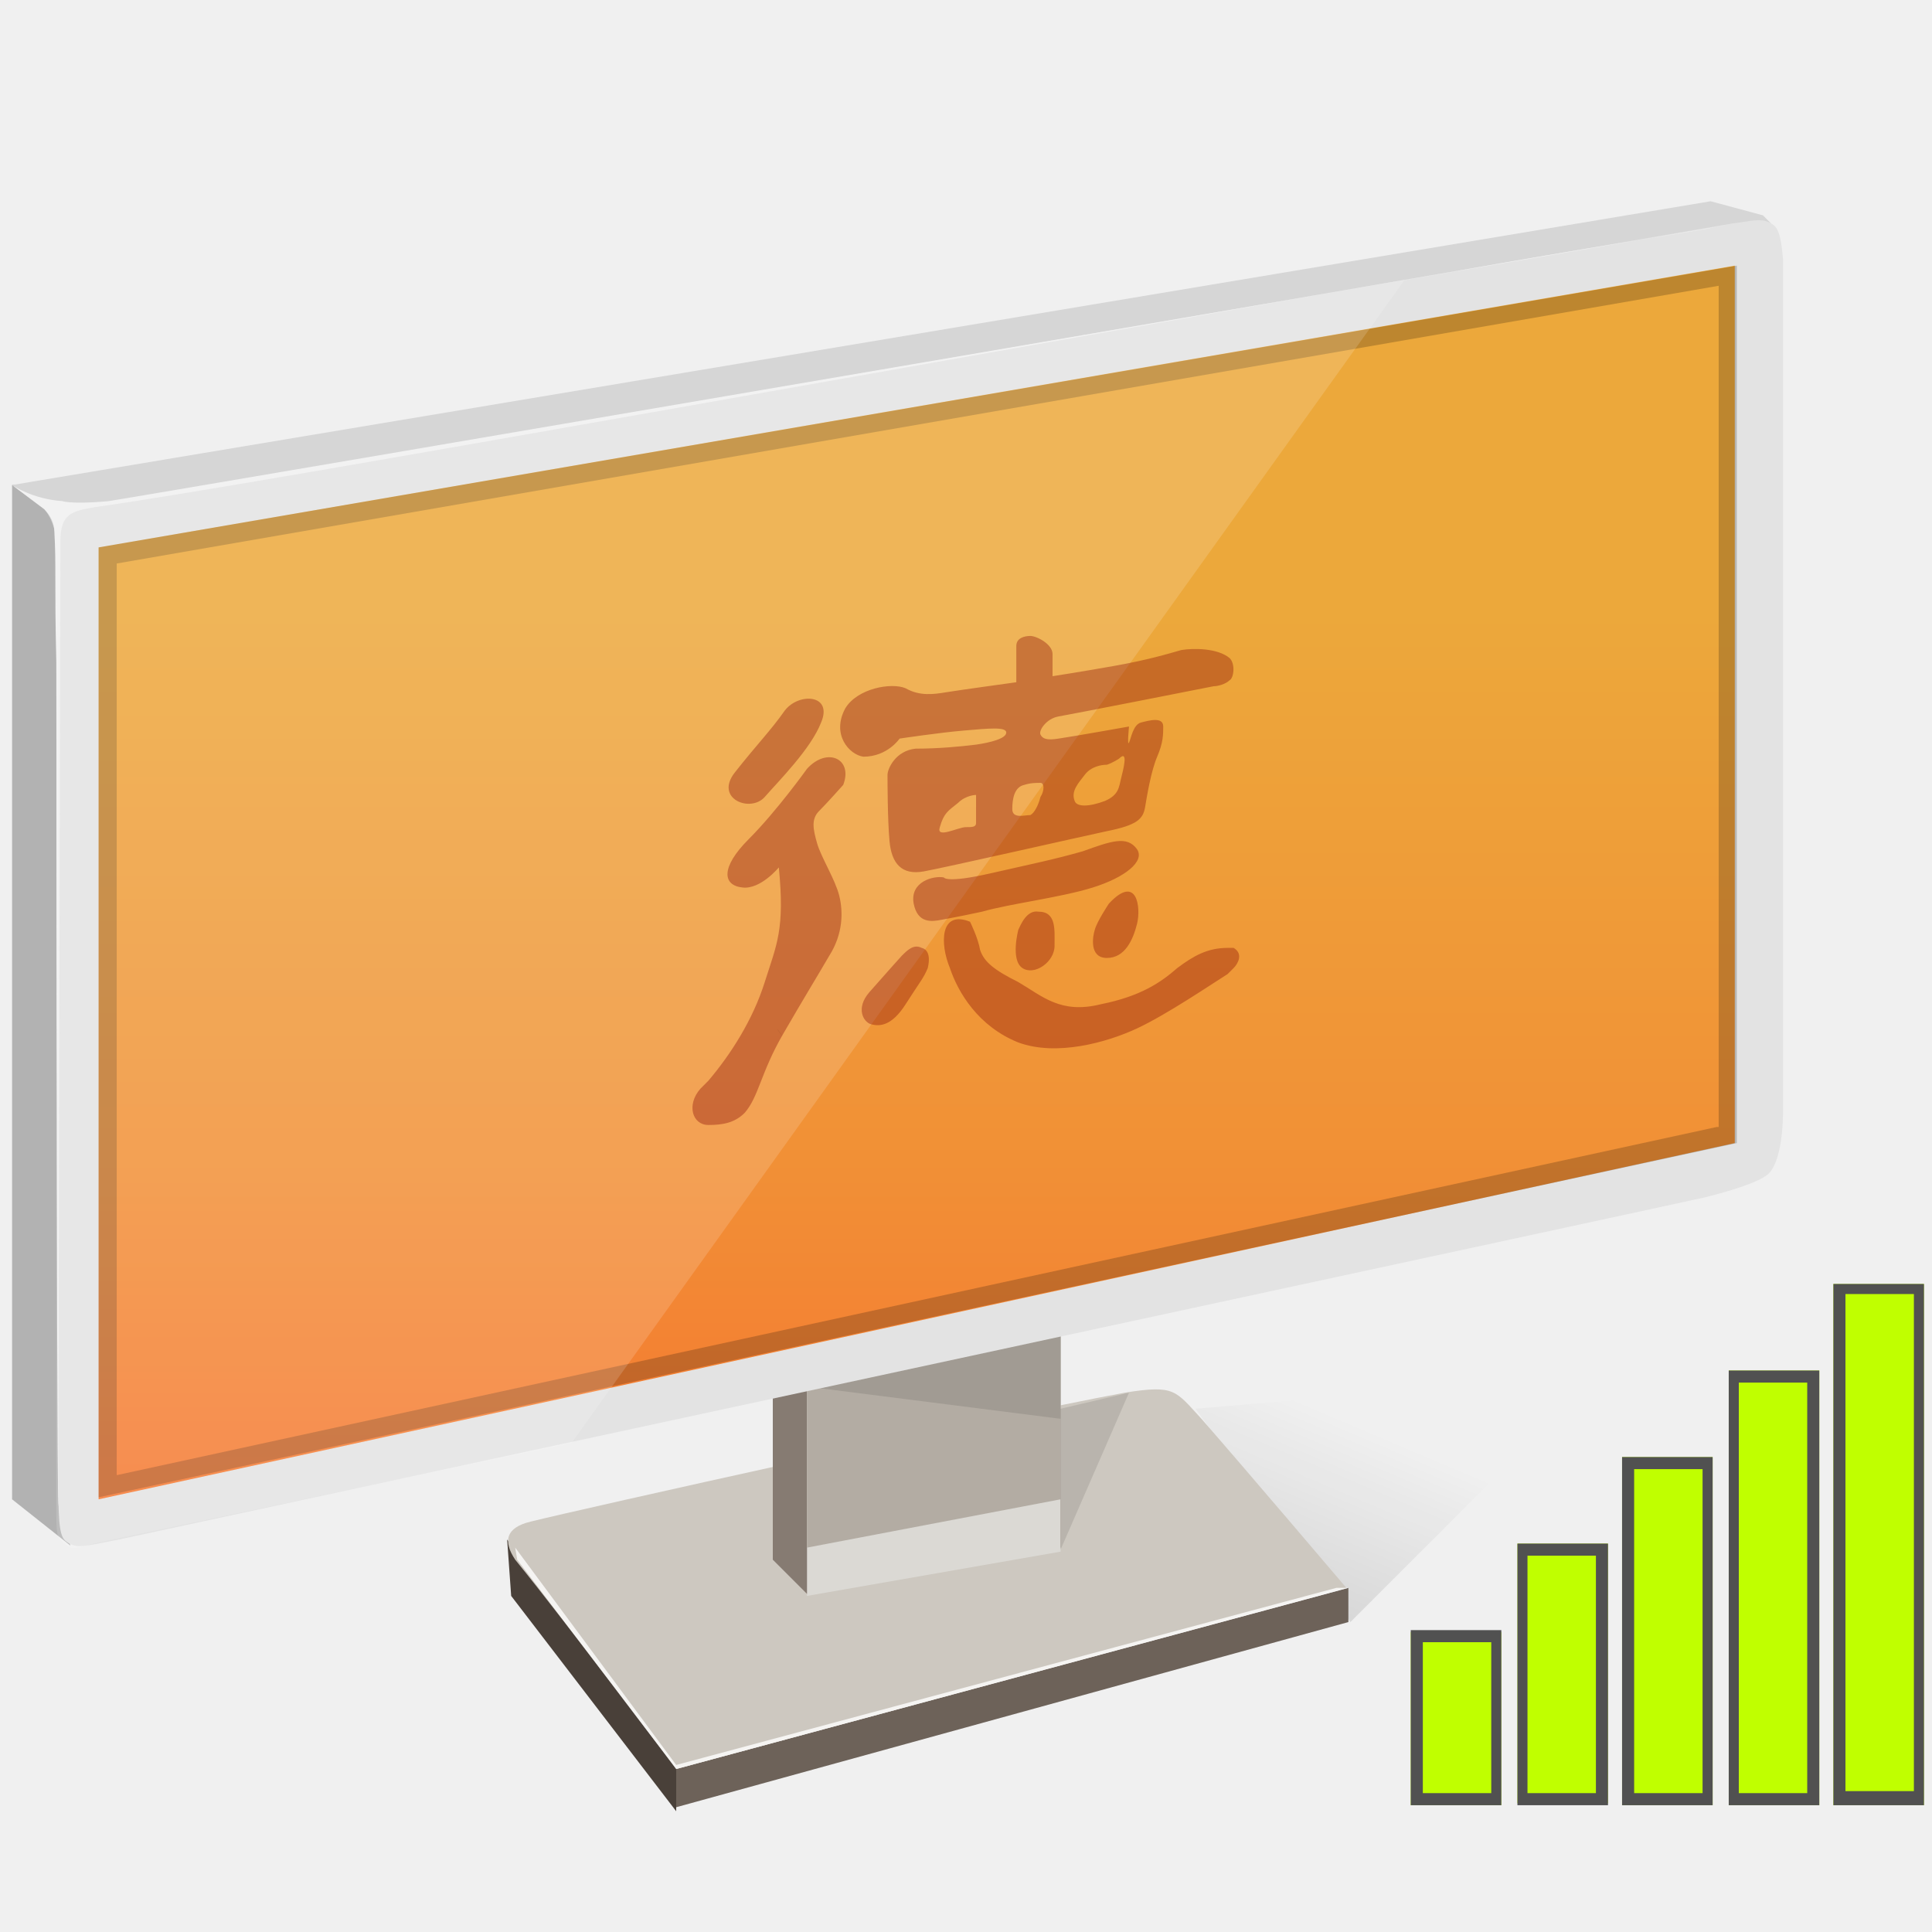
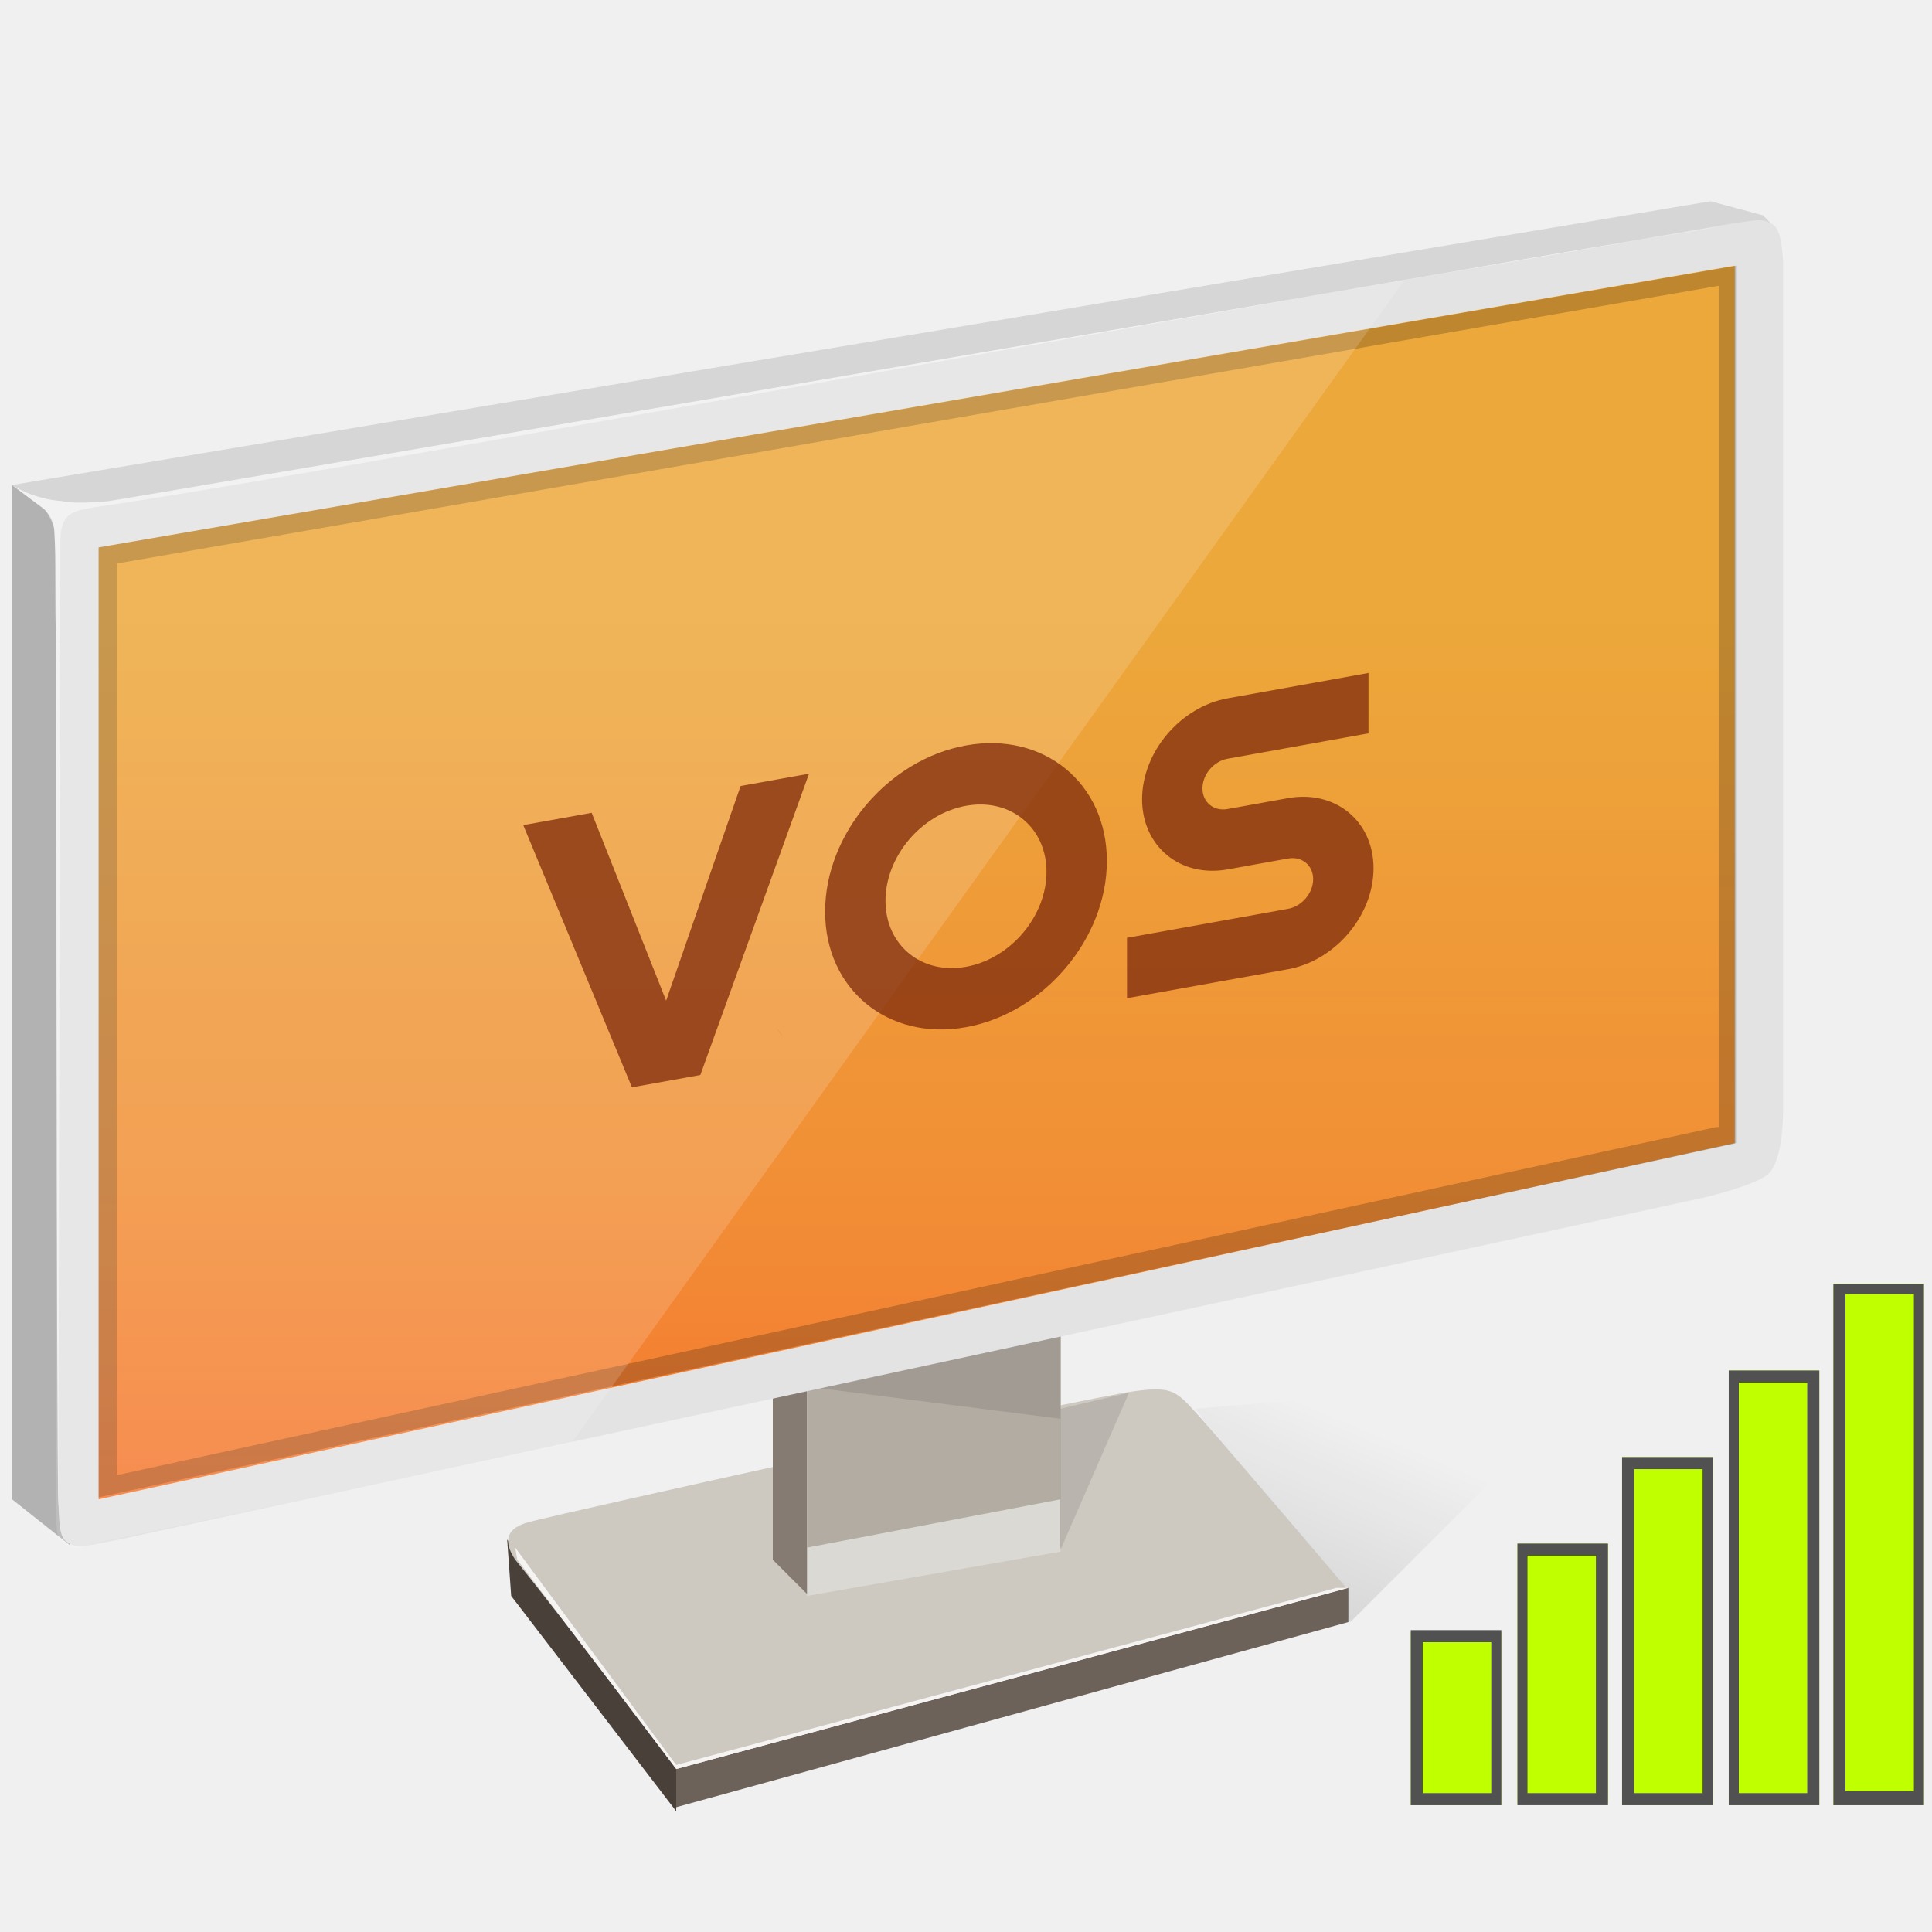
<svg xmlns="http://www.w3.org/2000/svg" version="1.1" id="图层_1" x="0px" y="0px" viewBox="0 0 96 96" style="enable-background:new 0 0 96 96;" xml:space="preserve">
  <style type="text/css">
	.st0{fill-rule:evenodd;clip-rule:evenodd;fill:url(#阴影_11_);}
	.st1{fill-rule:evenodd;clip-rule:evenodd;fill:#6D6259;}
	.st2{fill-rule:evenodd;clip-rule:evenodd;fill:#CDC8C0;}
	.st3{opacity:0.8;}
	.st4{fill-rule:evenodd;clip-rule:evenodd;fill:#FFFFFF;}
	.st5{opacity:0.1;fill-rule:evenodd;clip-rule:evenodd;}
	.st6{fill-rule:evenodd;clip-rule:evenodd;fill:#B3ACA3;}
	.st7{fill-rule:evenodd;clip-rule:evenodd;fill:#DBD9D4;}
	.st8{fill-rule:evenodd;clip-rule:evenodd;fill:url(#SVGID_1_);}
	.st9{opacity:0.2;fill-rule:evenodd;clip-rule:evenodd;}
	.st10{fill-rule:evenodd;clip-rule:evenodd;fill:#FFFFFF;fill-opacity:0.15;}
	.st11{opacity:0.35;}
	.st12{fill:#810000;}
	.st13{opacity:1.000000e-02;}
	.st14{fill:none;stroke:#231815;}
	.st15{opacity:0.1;}
	.st16{fill:#231815;}
	.st17{filter:url(#Adobe_OpacityMaskFilter);}
	.st18{opacity:0.3;mask:url(#SVGID_2_);}
	.st19{fill:none;stroke:#000000;}
	.st20{fill:#E6E4E6;}
	.st21{fill:#7A695C;}
	.st22{opacity:0.12;fill-rule:evenodd;clip-rule:evenodd;}
	.st23{opacity:0.15;fill-rule:evenodd;clip-rule:evenodd;fill:#FFFFFF;}
	.st24{fill:#6BA93E;}
	.st25{opacity:0.12;fill:#FFFFFF;}
	.st26{fill-rule:evenodd;clip-rule:evenodd;fill:url(#阴影_15_);}
	.st27{fill-rule:evenodd;clip-rule:evenodd;fill:url(#SVGID_3_);}
	.st28{filter:url(#Adobe_OpacityMaskFilter_1_);}
	.st29{opacity:0.3;mask:url(#SVGID_4_);}
	.st30{fill:url(#SVGID_5_);fill-opacity:0.85;}
	.st31{fill-rule:evenodd;clip-rule:evenodd;fill:url(#阴影_16_);}
	.st32{fill-rule:evenodd;clip-rule:evenodd;fill:#494039;}
	.st33{opacity:0.8;fill-rule:evenodd;clip-rule:evenodd;fill:#FFFFFF;}
	.st34{fill-rule:evenodd;clip-rule:evenodd;fill:#867B72;}
	.st35{fill-rule:evenodd;clip-rule:evenodd;fill:#B2B2B2;}
	.st36{fill-rule:evenodd;clip-rule:evenodd;fill:#D6D6D6;}
	.st37{fill-rule:evenodd;clip-rule:evenodd;fill:#E3E3E3;}
	.st38{fill-rule:evenodd;clip-rule:evenodd;fill:url(#SVGID_6_);}
	.st39{fill-rule:evenodd;clip-rule:evenodd;fill:#F2F2F2;}
	.st40{fill:#C0FF00;}
	.st41{fill:#515151;}
	.st42{fill:url(#SVGID_7_);fill-opacity:0.85;}
	.st43{fill-rule:evenodd;clip-rule:evenodd;fill:url(#SVGID_8_);}
	.st44{fill-rule:evenodd;clip-rule:evenodd;fill:#8C8C8C;}
	.st45{fill:#595959;}
	.st46{fill:#333333;}
	.st47{fill:#CCCCCC;}
	.st48{fill-rule:evenodd;clip-rule:evenodd;fill:#A6A6A6;}
	.st49{fill-rule:evenodd;clip-rule:evenodd;fill:url(#SVGID_9_);}
	.st50{fill-rule:evenodd;clip-rule:evenodd;fill:#7EFF00;}
	.st51{opacity:0.1;fill:#FFFFFF;}
	.st52{opacity:0.4;fill-rule:evenodd;clip-rule:evenodd;fill:#FFFFFF;}
	.st53{fill-rule:evenodd;clip-rule:evenodd;fill:none;stroke:#727272;stroke-width:0.25;stroke-miterlimit:10;}
	.st54{fill-rule:evenodd;clip-rule:evenodd;fill:url(#SVGID_10_);}
	.st55{fill-rule:evenodd;clip-rule:evenodd;fill:url(#SVGID_11_);}
	.st56{fill-rule:evenodd;clip-rule:evenodd;fill:#F0F0F0;}
	.st57{fill-rule:evenodd;clip-rule:evenodd;fill:#CBCBCB;}
	.st58{fill-rule:evenodd;clip-rule:evenodd;fill:#E6E4E6;}
	.st59{fill-rule:evenodd;clip-rule:evenodd;fill:#B9B9B9;}
	.st60{fill-rule:evenodd;clip-rule:evenodd;fill:#D3D3D3;}
	.st61{fill-rule:evenodd;clip-rule:evenodd;fill:#E3E5E5;}
	.st62{fill-rule:evenodd;clip-rule:evenodd;fill:#757575;}
	.st63{fill-rule:evenodd;clip-rule:evenodd;fill:#E1E1E1;}
	.st64{opacity:0.15;}
	.st65{fill:#666666;}
	.st66{fill:#808080;}
	.st67{fill:#F6F6F6;}
	.st68{fill-rule:evenodd;clip-rule:evenodd;fill:none;}
	.st69{fill-rule:evenodd;clip-rule:evenodd;fill:#D1D1D1;}
	.st70{fill-rule:evenodd;clip-rule:evenodd;fill:#CCCDCF;}
	.st71{opacity:0.25;fill-rule:evenodd;clip-rule:evenodd;}
	.st72{opacity:0.6;fill-rule:evenodd;clip-rule:evenodd;fill:#818181;}
	.st73{fill:url(#SVGID_12_);}
	.st74{fill-rule:evenodd;clip-rule:evenodd;fill:#DFD7D4;}
	.st75{fill-rule:evenodd;clip-rule:evenodd;fill:#ABABAB;}
	.st76{fill-rule:evenodd;clip-rule:evenodd;fill:#ECECEC;}
	.st77{fill-rule:evenodd;clip-rule:evenodd;fill:#A5A5A5;}
	.st78{fill-rule:evenodd;clip-rule:evenodd;fill:#BBBBBB;}
	.st79{fill-rule:evenodd;clip-rule:evenodd;fill:#CFCFCF;}
	.st80{fill-rule:evenodd;clip-rule:evenodd;fill:#C0C0C0;}
	.st81{fill-rule:evenodd;clip-rule:evenodd;fill:#E8E7E7;}
	.st82{fill-rule:evenodd;clip-rule:evenodd;fill:#C9C9C9;}
	.st83{fill-rule:evenodd;clip-rule:evenodd;fill:#DBDBDB;}
	.st84{fill-rule:evenodd;clip-rule:evenodd;fill:#848484;}
	.st85{fill-rule:evenodd;clip-rule:evenodd;fill:#BDBDBD;}
	.st86{fill-rule:evenodd;clip-rule:evenodd;fill:#DFDFDF;}
	.st87{fill-rule:evenodd;clip-rule:evenodd;fill:#F4F3F3;}
	.st88{fill-rule:evenodd;clip-rule:evenodd;fill:#C5C5C5;}
	.st89{fill-rule:evenodd;clip-rule:evenodd;fill:#CDCDCD;}
	.st90{fill-rule:evenodd;clip-rule:evenodd;fill:#B8B8B8;}
	.st91{fill-rule:evenodd;clip-rule:evenodd;fill:#E5E5E5;}
	.st92{fill-rule:evenodd;clip-rule:evenodd;fill:#DDDDDD;}
	.st93{fill-rule:evenodd;clip-rule:evenodd;fill:#9B9B9B;}
	.st94{fill-rule:evenodd;clip-rule:evenodd;fill:#BCBCBC;}
	.st95{fill-rule:evenodd;clip-rule:evenodd;fill:#BFBFBF;}
	.st96{fill-rule:evenodd;clip-rule:evenodd;fill:#DEDEDE;}
	.st97{fill-rule:evenodd;clip-rule:evenodd;fill:#EAEAEA;}
	.st98{fill-rule:evenodd;clip-rule:evenodd;fill:#F5F5F5;}
	.st99{fill-rule:evenodd;clip-rule:evenodd;fill:#B3B3B3;}
	.st100{fill-rule:evenodd;clip-rule:evenodd;fill:#D2D2D2;}
	.st101{fill-rule:evenodd;clip-rule:evenodd;fill:#E2E2E2;}
	.st102{fill-rule:evenodd;clip-rule:evenodd;fill:#898989;}
	.st103{fill-rule:evenodd;clip-rule:evenodd;fill:#D8D8D8;}
	.st104{fill-rule:evenodd;clip-rule:evenodd;fill:#E7E7E7;}
	.st105{fill-rule:evenodd;clip-rule:evenodd;fill:#BABABA;}
	.st106{fill-rule:evenodd;clip-rule:evenodd;fill:#CECECE;}
	.st107{fill-rule:evenodd;clip-rule:evenodd;fill:#EEEEEE;}
	.st108{fill-rule:evenodd;clip-rule:evenodd;fill:#C3C3C3;}
	.st109{fill-rule:evenodd;clip-rule:evenodd;fill:#C2C2C2;}
	.st110{opacity:0.62;fill-rule:evenodd;clip-rule:evenodd;fill:#C1C1C1;}
	.st111{opacity:0.2;fill-rule:evenodd;clip-rule:evenodd;fill:#FFFFFF;}
	.st112{fill-rule:evenodd;clip-rule:evenodd;fill:#979797;}
	.st113{fill-rule:evenodd;clip-rule:evenodd;fill:#D6543A;}
	.st114{fill-rule:evenodd;clip-rule:evenodd;fill:#FF7F66;}
	.st115{fill:url(#SVGID_13_);}
	.st116{fill-rule:evenodd;clip-rule:evenodd;fill:url(#阴影_17_);}
	.st117{fill-rule:evenodd;clip-rule:evenodd;fill:#C59C49;}
	.st118{fill-rule:evenodd;clip-rule:evenodd;fill:#DBB15D;}
	.st119{fill-rule:evenodd;clip-rule:evenodd;fill:#F6F6F6;}
	.st120{fill-rule:evenodd;clip-rule:evenodd;fill:#EAC465;}
	.st121{fill-rule:evenodd;clip-rule:evenodd;fill:url(#外层身体_11_);}
	.st122{opacity:0.15;fill-rule:evenodd;clip-rule:evenodd;}
	.st123{opacity:0.25;fill:#FFFFFF;}
	.st124{fill-rule:evenodd;clip-rule:evenodd;fill:#BF8C43;}
	.st125{fill:#F2D48F;}
	.st126{opacity:0.12;fill-rule:evenodd;clip-rule:evenodd;fill:#FFFFFF;}
	.st127{fill-rule:evenodd;clip-rule:evenodd;fill:url(#阴影_19_);}
	.st128{fill-rule:evenodd;clip-rule:evenodd;fill:url(#外层身体_12_);}
	.st129{fill-rule:evenodd;clip-rule:evenodd;fill:url(#阴影_20_);}
	.st130{fill-rule:evenodd;clip-rule:evenodd;fill:#D6D3D0;enable-background:new    ;}
	.st131{fill-rule:evenodd;clip-rule:evenodd;fill:#BEB6B0;}
	.st132{fill-rule:evenodd;clip-rule:evenodd;fill:url(#SVGID_14_);}
	.st133{fill:#B85F25;}
	.st134{fill:#FF694B;}
	.st135{fill-rule:evenodd;clip-rule:evenodd;fill:url(#阴影_21_);}
	.st136{fill-rule:evenodd;clip-rule:evenodd;fill:url(#外层身体_13_);}
	.st137{fill:none;stroke:#F2D48F;stroke-width:0.2;stroke-miterlimit:10;}
	.st138{fill-rule:evenodd;clip-rule:evenodd;fill:url(#阴影_22_);}
	.st139{fill-rule:evenodd;clip-rule:evenodd;fill:url(#外层身体_14_);}
	.st140{fill-rule:evenodd;clip-rule:evenodd;fill:#BF8C43;stroke:#F2D48F;stroke-width:0.2;stroke-miterlimit:10;}
	.st141{fill-rule:evenodd;clip-rule:evenodd;fill:url(#阴影_23_);}
	.st142{fill-rule:evenodd;clip-rule:evenodd;fill:url(#外层身体_15_);}
	.st143{fill-rule:evenodd;clip-rule:evenodd;fill:url(#阴影_24_);}
	.st144{fill-rule:evenodd;clip-rule:evenodd;fill:url(#外层身体_16_);}
	.st145{fill-rule:evenodd;clip-rule:evenodd;fill:url(#阴影_25_);}
	.st146{fill-rule:evenodd;clip-rule:evenodd;fill:url(#外层身体_17_);}
	.st147{fill-rule:evenodd;clip-rule:evenodd;fill:url(#阴影_26_);}
	.st148{fill-rule:evenodd;clip-rule:evenodd;fill:url(#外层身体_18_);}
	.st149{fill:#BF8C43;}
	.st150{fill-rule:evenodd;clip-rule:evenodd;fill:url(#阴影_27_);}
	.st151{fill-rule:evenodd;clip-rule:evenodd;fill:url(#外层身体_19_);}
	.st152{fill-rule:evenodd;clip-rule:evenodd;fill:url(#阴影_28_);}
	.st153{fill-rule:evenodd;clip-rule:evenodd;fill:url(#外层身体_20_);}
	.st154{fill-rule:evenodd;clip-rule:evenodd;fill:url(#阴影_29_);}
	.st155{fill-rule:evenodd;clip-rule:evenodd;fill:url(#外层身体_21_);}
	.st156{fill:url(#SVGID_15_);}
	.st157{fill:url(#SVGID_16_);}
	.st158{fill:#EAE5E6;}
	.st159{fill:none;stroke:url(#SVGID_17_);stroke-width:0.783;stroke-miterlimit:10;}
	.st160{fill:url(#Hi_1_);}
	.st161{fill:#FFFFFF;}
	.st162{fill-rule:evenodd;clip-rule:evenodd;fill:url(#SVGID_18_);}
	.st163{fill:#7D7D7D;}
	.st164{fill:#505359;stroke:url(#SVGID_19_);stroke-width:0.75;stroke-miterlimit:10;}
	.st165{fill:#505359;stroke:url(#SVGID_20_);stroke-width:0.75;stroke-miterlimit:10;}
	.st166{fill-rule:evenodd;clip-rule:evenodd;fill:url(#SVGID_21_);}
	.st167{fill-rule:evenodd;clip-rule:evenodd;fill:url(#SVGID_22_);}
</style>
  <g id="网络链接_x5F_96px">
    <linearGradient id="阴影_11_" gradientUnits="userSpaceOnUse" x1="64.93" y1="79.682" x2="71.238" y2="64.821">
      <stop offset="0" style="stop-color:#000000;stop-opacity:0.1" />
      <stop offset="0.57" style="stop-color:#000000;stop-opacity:0" />
    </linearGradient>
    <path id="阴影_4_" class="st0" d="M67.1,80.6l12.3-12.3L59.4,70L67.1,80.6z" />
    <g id="底座_2_">
      <polygon class="st1" points="33.6,87.9 33.6,89.8 67,80.6 67,78.9 33.6,87.9   " />
      <polygon class="st32" points="33.6,87.7 25.2,76.5 25.4,79.3 33.6,90 33.6,87.7   " />
      <path class="st2" d="M33.6,87.9l33.3-9c0,0-5.1-6-7.2-8.4c-1.3-1.4-1.3-1.7-3.8-1.3c-6.5,1.2-27.1,5.8-29.5,6.4    c-1.3,0.3-1.4,1-0.8,1.9C28.2,80.7,33.6,87.9,33.6,87.9L33.6,87.9z" />
      <polygon class="st33" points="33.6,87.9 67,78.9 66.4,78.9 33.6,87.7 25.6,76.9 25.7,77.5 33.6,87.9   " />
    </g>
    <g id="支撑">
      <polygon class="st34" points="52.7,61.5 38.4,64.2 38.4,77.5 40.1,79.2 52.7,76.9 52.7,61.5   " />
      <polygon class="st7" points="52.7,61.5 40.1,64.2 40.1,79.3 52.7,77.1 52.7,61.5   " />
      <polygon class="st6" points="52.7,59.3 40.1,62.1 40.1,76.9 52.7,74.5 52.7,59.3   " />
      <polygon class="st5" points="52.7,66.3 40.1,68.9 52.7,70.5 52.7,66.3   " />
      <polygon class="st5" points="56.1,69.2 52.7,70 52.7,77 56.1,69.2   " />
    </g>
    <g id="屏幕_2_">
      <path class="st35" d="M2.8,25.7l-1.7-1.6H0.6v50.4l2.9,2.3c0,0-0.3-0.8-0.4-1.3c-0.1-0.2-0.2-0.6-0.2-0.9    C2.8,72.9,2.8,25.7,2.8,25.7L2.8,25.7z" />
      <path class="st36" d="M88,11.1l-0.4-0.4L85,10L0.6,24.1c0,0,1.2,0.9,1.6,1.2C2.8,26,2.8,27,2.8,27s0-1.3,1.1-1.5    C13.6,23.8,88,11.1,88,11.1L88,11.1z" />
      <path class="st37" d="M88,11.1c-0.5-0.3-1-0.1-1.9,0c-12.3,2.1-70.1,12.1-81.4,14c-1.2,0.2-1.5,0.5-1.6,0.7    c-0.1,0.2-0.2,0.3-0.2,1.4c0,7.5,0,37,0,46.7c0,2,0.1,2.5,0.4,2.7c0.5,0.4,1,0.2,2.6-0.1c13-2.8,77.5-16.7,78.8-17    c2-0.5,2.9-0.9,3.2-1.2c0.4-0.4,0.7-1.5,0.7-3.2c0-9.3,0-34.4,0-42.2C88.5,11.8,88.4,11.3,88,11.1L88,11.1z" />
      <linearGradient id="SVGID_1_" gradientUnits="userSpaceOnUse" x1="45.562" y1="74.467" x2="45.562" y2="13.155">
        <stop offset="0" style="stop-color:#F57831" />
        <stop offset="0.273" style="stop-color:#F19036" />
        <stop offset="0.718" style="stop-color:#ECA83B" />
      </linearGradient>
      <polygon class="st8" points="4.9,27.2 4.9,74.5 86.2,56.8 86.2,13.2   " />
      <path class="st9" d="M4.9,27.2v47.2l81.4-17.6V13.2L4.9,27.2z M85.3,56L5.8,73.3V28l79.6-13.8V56z" />
      <path class="st23" d="M3.1,25.8c0.3-0.4,0.8-0.5,2.5-0.8c12.9-2.3,64.2-11.1,64.2-11.1L28.4,71.7c0,0-17.1,3.6-23.3,4.9    c-1.4,0.3-1.4,0.5-1.9,0.1c-0.4-0.3-0.4-0.5-0.4-1.8c0-7.9,0-36.3,0-45.9C2.8,26.9,2.8,26.2,3.1,25.8z" />
      <path class="st39" d="M0.6,24.1c0,0,1.2,0.9,1.6,1.2c0.3,0.3,0.5,0.7,0.5,1.1c0.1,1.7,0,2.6,0.1,6.5c0,12.7,0.1,39.7,0.1,39.7    s0.1-45.2,0.1-45.7c0-1.4,0.6-1.5,1.7-1.7c7.4-1,47-8.2,67.5-11.7c6.7-1.2,11.4-1.9,12.4-2.1c0.1,0,1-0.2,1.1-0.2    c0,0-78.9,13.5-80.3,13.7C4.4,25,3.4,25,3.1,24.9C1.6,24.8,0.6,24.1,0.6,24.1L0.6,24.1" />
    </g>
    <path id="_x31_" class="st40" d="M70.1,89.7l0-8.6l4.5,0v8.6H70.1L70.1,89.7z M75.4,89.7V76.7h4.5v12.9H75.4L75.4,89.7z M80.6,89.7   V72.4h4.5v17.3H80.6L80.6,89.7z M85.9,89.7V68.1h4.5v21.6H85.9L85.9,89.7z M91.1,89.7V63.8h4.5v25.9H91.1L91.1,89.7z" />
    <path class="st41" d="M95.1,89.1V64.3h-3.4v24.7H95.1 M89.8,89.1V68.7h-3.4v20.4H89.8 M84.6,89.1V73h-3.4v16.1H84.6 M79.3,89.1   V77.3h-3.4v11.8H79.3 M74.1,89.1v-7.5h-3.4v7.5H74.1 M95.6,89.7h-4.5V63.8h4.5V89.7L95.6,89.7L95.6,89.7z M90.4,89.7h-4.5V68.1h4.5   V89.7L90.4,89.7L90.4,89.7z M85.1,89.7h-4.5V72.4h4.5V89.7L85.1,89.7L85.1,89.7z M79.9,89.7h-4.5V76.7h4.5V89.7L79.9,89.7   L79.9,89.7z M74.6,89.7h-4.5V81h4.5V89.7L74.6,89.7L74.6,89.7z" />
    <g id="shadow_1_">
      <linearGradient id="SVGID_2_" gradientUnits="userSpaceOnUse" x1="38.543" y1="51.134" x2="77.831" y2="90.422">
        <stop offset="0" style="stop-color:#000000;stop-opacity:0.15" />
        <stop offset="0.5" style="stop-color:#000000;stop-opacity:0" />
      </linearGradient>
      <path style="fill:url(#SVGID_2_);fill-opacity:0.85;" d="M38.9,51.5l-0.3-0.4C38.6,51.1,38.7,51.3,38.9,51.5z" />
    </g>
-     <g class="st11">
-       <g>
-         <path class="st12" d="M44.7,36.7c0,0,2-0.3,3.2-0.4c1.2-0.1,2.1-0.2,2.1,0.1c0,0.3-0.8,0.5-1.5,0.6c-0.8,0.1-1.9,0.2-3,0.2     c-1,0.1-1.4,1-1.4,1.3c0,0.3,0,2.2,0.1,3.3c0.1,1.1,0.6,1.7,1.7,1.5c1.1-0.2,7.7-1.7,9.1-2c1.5-0.3,1.8-0.6,1.9-1.2     c0.1-0.6,0.3-1.8,0.6-2.5c0.3-0.7,0.3-1.1,0.3-1.5c0-0.5-0.7-0.3-1.1-0.2c-0.4,0.1-0.5,0.8-0.6,1c-0.1,0.2,0-0.8,0-0.8     s-2.8,0.5-3.5,0.6c-0.6,0.1-0.8,0-0.9-0.2c-0.1-0.2,0.3-0.8,0.9-0.9c0.6-0.1,7.2-1.4,7.7-1.5c0.2,0,0.6-0.1,0.8-0.3     c0.2-0.1,0.3-0.8,0-1.1c-0.6-0.5-1.8-0.5-2.4-0.4c-0.7,0.2-1.7,0.5-3.4,0.8c-1.7,0.3-3,0.5-3,0.5s0-0.6,0-1.1     c0-0.5-0.8-0.9-1.1-0.9c-0.3,0-0.7,0.1-0.7,0.5c0,0.4,0,1.8,0,1.8s-2.9,0.4-3.5,0.5c-0.6,0.1-1.3,0.2-2-0.2c-0.7-0.3-2.4,0-3,1     c-0.7,1.3,0.2,2.3,0.9,2.4C44.1,37.6,44.7,36.7,44.7,36.7z M48.5,40.9c0,0.2-0.2,0.2-0.5,0.2c-0.4,0-1.5,0.6-1.3,0     c0.2-0.7,0.4-0.8,0.9-1.2c0.4-0.4,0.9-0.4,0.9-0.4C48.5,39.7,48.5,40.7,48.5,40.9z M53.9,38.5c0.3-0.4,0.8-0.5,1.1-0.5     c0.3-0.1,0.6-0.3,0.6-0.3c0.5-0.5,0.2,0.6,0.1,1c-0.1,0.4-0.1,0.8-0.8,1.1c-0.8,0.3-1.4,0.3-1.5,0C53.2,39.3,53.6,38.9,53.9,38.5     z M50.9,39c0.3-0.1,0.6-0.1,0.8-0.1c0.2,0,0.2,0.4,0,0.7c-0.1,0.4-0.3,0.8-0.5,0.9c-0.3,0-0.9,0.2-0.9-0.3     C50.3,39.7,50.4,39.1,50.9,39z M38,39.6c0.7-0.8,2.3-2.4,2.8-3.7c0.6-1.4-1.1-1.5-1.8-0.6c-0.7,1-1.4,1.7-2.5,3.1     C35.5,39.7,37.3,40.4,38,39.6z M40.1,38.2c0,0-1.5,2.1-2.9,3.5c-1.4,1.4-1.3,2.3-0.3,2.4c0.9,0.1,1.8-1,1.8-1     c0.3,3.1-0.1,3.8-0.7,5.7c-0.6,1.9-1.7,3.6-2.8,4.9c0.1-0.1-0.2,0.2-0.4,0.4c-0.7,0.8-0.4,1.8,0.4,1.8c0.7,0,1.3-0.1,1.8-0.6     c0.7-0.8,0.8-2,1.9-3.9c1.1-1.9,1.6-2.7,2.3-3.9c0.7-1.1,0.7-2.2,0.5-3c-0.2-0.8-0.9-1.9-1.1-2.6c-0.2-0.7-0.3-1.2,0.1-1.6     c0.4-0.4,1.2-1.3,1.2-1.3C42.4,37.7,41.1,37.1,40.1,38.2z M55.1,44.9c0,0-0.6,0.9-0.7,1.3c-0.1,0.3-0.3,1.4,0.6,1.4     c0.9,0,1.3-0.9,1.5-1.7C56.7,45.1,56.5,43.4,55.1,44.9z M50.6,46.2c0,0-0.4,1.5,0.2,1.9c0.6,0.4,1.6-0.3,1.6-1.1     c0-0.8,0.1-1.7-0.8-1.7C51,45.2,50.7,46,50.6,46.2z M45.8,47.1c-0.4-0.2-0.7,0.1-1,0.4c0,0-0.9,1-1.6,1.8     c-0.7,0.8-0.3,1.5,0.1,1.6c0.4,0.1,1,0.1,1.7-1c0.7-1.1,0.9-1.3,1.1-1.8C46.2,47.7,46.2,47.2,45.8,47.1z M61.3,47.1     c-0.1,0-0.2,0-0.3,0c-1,0-1.7,0.4-2.5,1c-0.8,0.7-1.8,1.4-3.8,1.8c-2,0.5-2.9-0.4-4.1-1.1c-1.2-0.6-1.7-1-1.9-1.6     c-0.1-0.6-0.5-1.4-0.5-1.4c-1.5-0.6-1.5,1.1-1,2.3c0.4,1.2,1.4,2.9,3.4,3.7c1.9,0.7,4.4,0,5.9-0.7c1.5-0.7,3.7-2.2,4.5-2.7     c0.1-0.1,0.2-0.2,0.3-0.3C61.5,47.9,61.8,47.4,61.3,47.1z M54.3,44.1c1.6-0.5,2.6-1.3,2.2-1.9c-0.5-0.7-1.3-0.4-2.7,0.1     c-1.4,0.4-2.4,0.6-4.6,1.1c-2.2,0.5-2.3,0.2-2.3,0.2c-0.5-0.1-1.7,0.2-1.5,1.3c0.2,1,0.9,0.9,1.4,0.8c0.5-0.1,0.6-0.1,2-0.4     C50.2,44.9,52.7,44.6,54.3,44.1z" />
-       </g>
+     <g id="vos-wordmark" transform="matrix(1 -0.18 0 1 26 41)" fill="#832e0e" opacity="0.78">
+       <path d="M0 0h3.4l3.7 10L10.8 0h3.4L8.8 14H5.4z" />
+       <path fill-rule="evenodd" d="M22 0a7 7 0 1 0 0 14 7 7 0 1 0 0-14zm0 3a4 4 0 1 1 0 8 4 4 0 1 1 0-8z" />
+       <path d="M35 0h7v3h-7a1.25 1.25 0 0 0 0 2.5h3a4.25 4.25 0 0 1 0 8.5h-8v-3h8a1.25 1.25 0 0 0 0-2.5h-3A4.25 4.25 0 0 1 35 0z" />
    </g>
  </g>
</svg>
